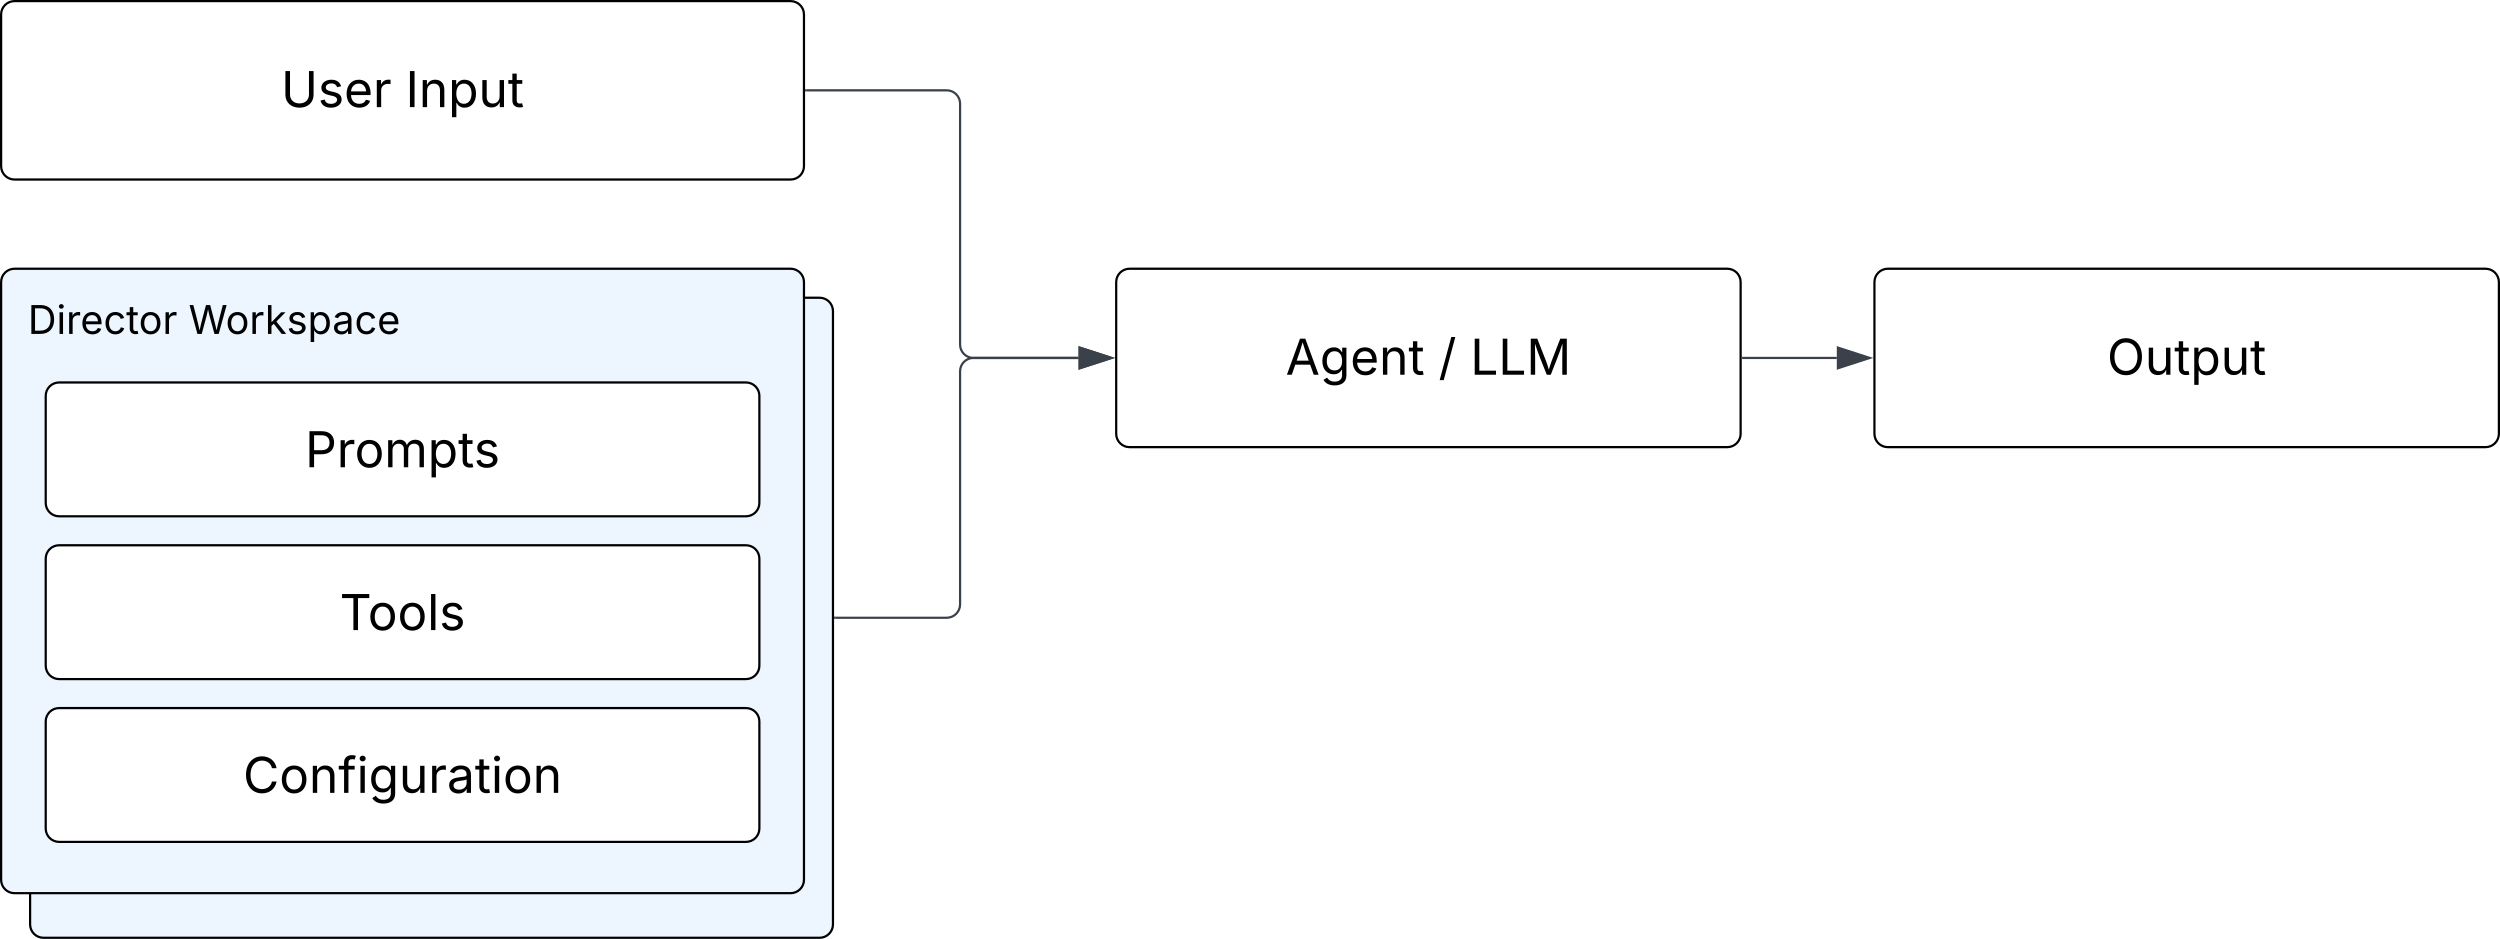
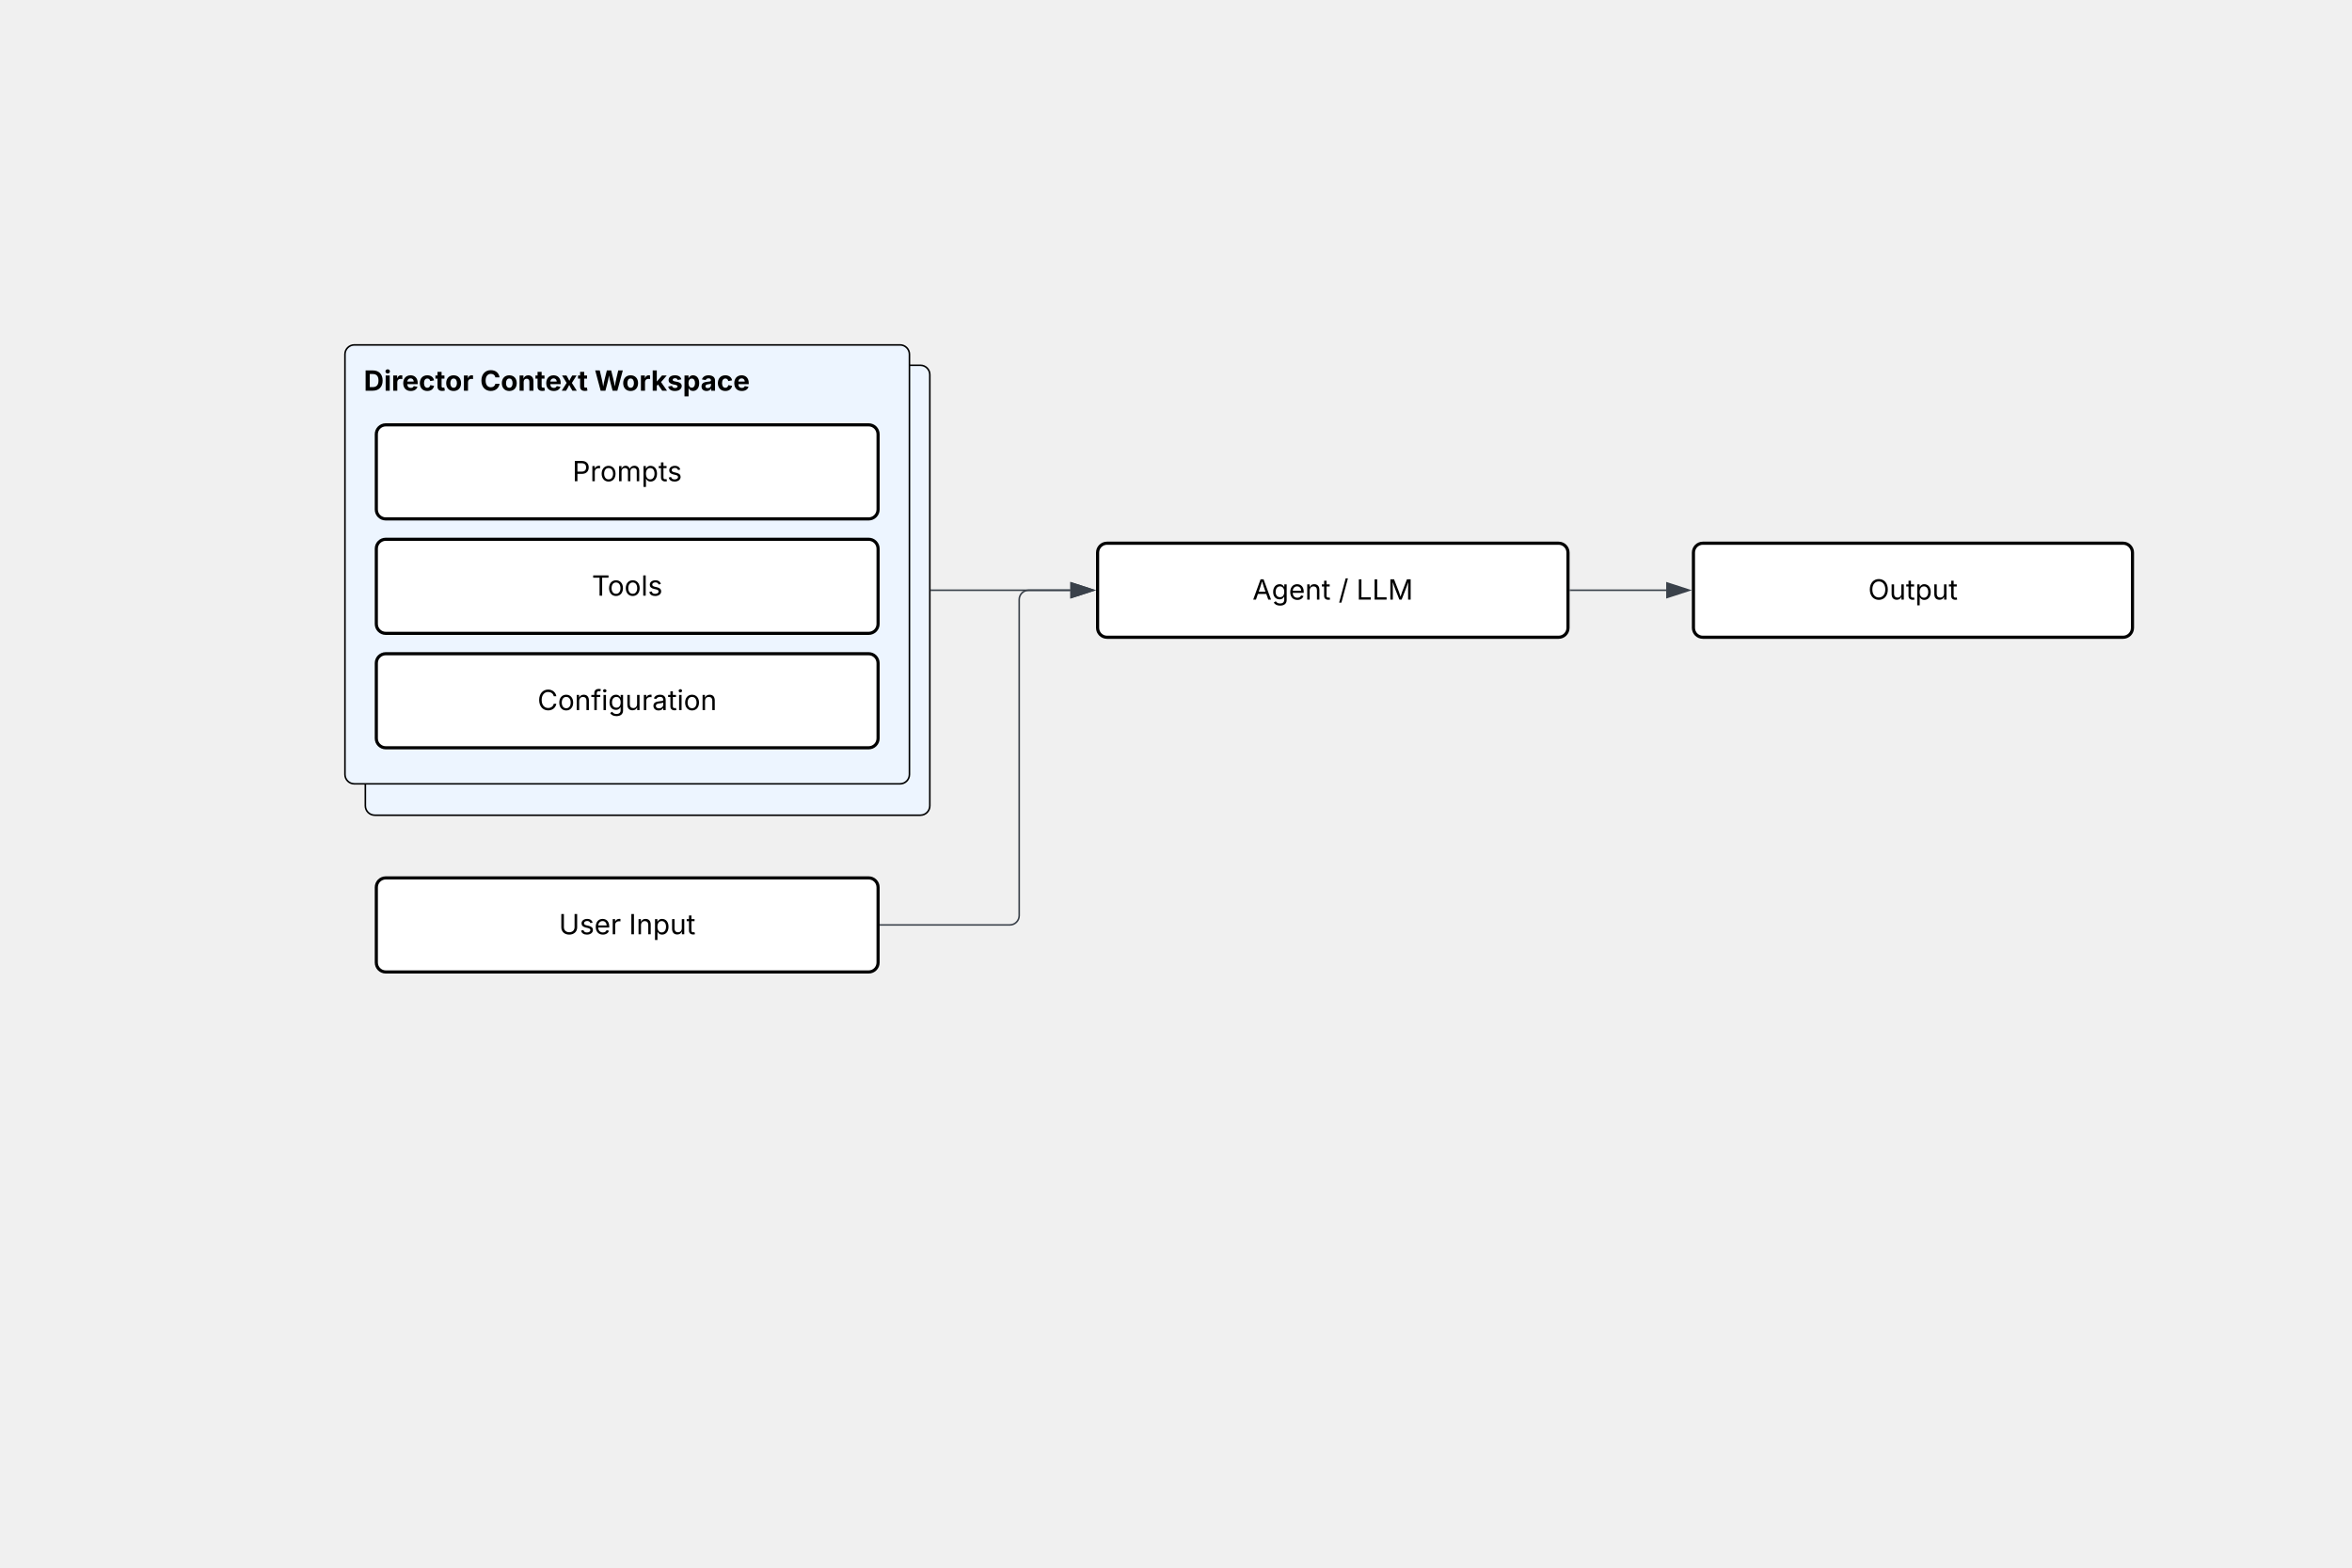
- <svg xmlns="http://www.w3.org/2000/svg" xmlns:ns1="lucid" xmlns:xlink="http://www.w3.org/1999/xlink" width="1121" height="421">
-   <g transform="translate(-1219.5 -599.5)" ns1:page-tab-id="0_0">
-     <path d="M1000 500h1500v1000H1000z" fill="#fff" />
+ <svg xmlns="http://www.w3.org/2000/svg" xmlns:ns1="lucid" xmlns:xlink="http://www.w3.org/1999/xlink" width="1500" height="1000">
+   <g transform="translate(-1000 -500)" ns1:page-tab-id="0_0">
    <path d="M1233 739a6 6 0 0 1 6-6h348a6 6 0 0 1 6 6v275a6 6 0 0 1-6 6h-348a6 6 0 0 1-6-6z" stroke="#000" fill="#edf5ff" />
-     <path d="M1720 726a6 6 0 0 1 6-6h268a6 6 0 0 1 6 6v68a6 6 0 0 1-6 6h-268a6 6 0 0 1-6-6z" stroke="#000" fill="#fff" />
-     <use xlink:href="#a" transform="matrix(1,0,0,1,1732,732) translate(63.98633 35.52778)" />
-     <use xlink:href="#b" transform="matrix(1,0,0,1,1732,732) translate(132.5519 35.52778)" />
-     <use xlink:href="#c" transform="matrix(1,0,0,1,1732,732) translate(146.8097 35.52778)" />
-     <path d="M1220 606a6 6 0 0 1 6-6h348a6 6 0 0 1 6 6v68a6 6 0 0 1-6 6h-348a6 6 0 0 1-6-6z" stroke="#000" fill="#fff" />
-     <use xlink:href="#d" transform="matrix(1,0,0,1,1232,612) translate(113.5241 35.52778)" />
-     <use xlink:href="#e" transform="matrix(1,0,0,1,1232,612) translate(169.3618 35.52778)" />
+     <path d="M1700 852.5a6 6 0 0 1 6-6h288a6 6 0 0 1 6 6v48a6 6 0 0 1-6 6h-288a6 6 0 0 1-6-6z" stroke="#000" stroke-width="2" fill="#fff" />
+     <use xlink:href="#a" transform="matrix(1,0,0,1,1712,858.5) translate(86.78906 23.97222)" />
+     <use xlink:href="#b" transform="matrix(1,0,0,1,1712,858.5) translate(141.6415 23.97222)" />
+     <use xlink:href="#c" transform="matrix(1,0,0,1,1712,858.5) translate(153.0477 23.97222)" />
+     <path d="M1240 1066a6 6 0 0 1 6-6h308a6 6 0 0 1 6 6v48a6 6 0 0 1-6 6h-308a6 6 0 0 1-6-6z" stroke="#000" stroke-width="2" fill="#fff" />
+     <use xlink:href="#d" transform="matrix(1,0,0,1,1252,1072) translate(104.4193 23.97222)" />
+     <use xlink:href="#e" transform="matrix(1,0,0,1,1252,1072) translate(149.0894 23.97222)" />
    <path d="M1220 726a6 6 0 0 1 6-6h348a6 6 0 0 1 6 6v268a6 6 0 0 1-6 6h-348a6 6 0 0 1-6-6z" stroke="#000" fill="#edf5ff" />
    <use xlink:href="#f" transform="matrix(1,0,0,1,1232,732) translate(0 17.22222)" />
-     <use xlink:href="#g" transform="matrix(1,0,0,1,1232,732) translate(72.04861 17.22222)" />
-     <path d="M1240 777a6 6 0 0 1 6-6h308a6 6 0 0 1 6 6v48a6 6 0 0 1-6 6h-308a6 6 0 0 1-6-6z" stroke="#000" fill="#fff" />
-     <use xlink:href="#h" transform="matrix(1,0,0,1,1252,783) translate(104.3151 26.02778)" />
-     <path d="M1240 850a6 6 0 0 1 6-6h308a6 6 0 0 1 6 6v48a6 6 0 0 1-6 6h-308a6 6 0 0 1-6-6z" stroke="#000" fill="#fff" />
-     <use xlink:href="#i" transform="matrix(1,0,0,1,1252,856) translate(119.8153 26.02778)" />
-     <path d="M1240 923a6 6 0 0 1 6-6h308a6 6 0 0 1 6 6v48a6 6 0 0 1-6 6h-308a6 6 0 0 1-6-6z" stroke="#000" fill="#fff" />
-     <use xlink:href="#j" transform="matrix(1,0,0,1,1252,929) translate(76.49392 26.02778)" />
-     <path d="M2060 726a6 6 0 0 1 6-6h268a6 6 0 0 1 6 6v68a6 6 0 0 1-6 6h-268a6 6 0 0 1-6-6z" stroke="#000" fill="#fff" />
-     <use xlink:href="#k" transform="matrix(1,0,0,1,2072,732) translate(92.29036 35.52778)" />
-     <path d="M1581 640h63a6 6 0 0 1 6 6v108a6 6 0 0 0 6 6h47.12" stroke="#3a414a" fill="none" />
-     <path d="M1581 640.48h-.5v-.96h.5z" stroke="#3a414a" stroke-width=".05" fill="#3a414a" />
-     <path d="M1717.88 760l-14.26 4.63v-9.26z" stroke="#3a414a" fill="#3a414a" />
-     <path d="M1594 876.5h50a6 6 0 0 0 6-6V766a6 6 0 0 1 6-6h47.12" stroke="#3a414a" fill="none" />
+     <use xlink:href="#g" transform="matrix(1,0,0,1,1232,732) translate(74.20139 17.22222)" />
+     <use xlink:href="#h" transform="matrix(1,0,0,1,1232,732) translate(147.1788 17.22222)" />
+     <path d="M1240 777a6 6 0 0 1 6-6h308a6 6 0 0 1 6 6v48a6 6 0 0 1-6 6h-308a6 6 0 0 1-6-6z" stroke="#000" stroke-width="2" fill="#fff" />
+     <use xlink:href="#i" transform="matrix(1,0,0,1,1252,783) translate(113.0521 23.97222)" />
+     <path d="M1240 850a6 6 0 0 1 6-6h308a6 6 0 0 1 6 6v48a6 6 0 0 1-6 6h-308a6 6 0 0 1-6-6z" stroke="#000" stroke-width="2" fill="#fff" />
+     <use xlink:href="#j" transform="matrix(1,0,0,1,1252,856) translate(125.4523 23.97222)" />
+     <path d="M1240 923a6 6 0 0 1 6-6h308a6 6 0 0 1 6 6v48a6 6 0 0 1-6 6h-308a6 6 0 0 1-6-6z" stroke="#000" stroke-width="2" fill="#fff" />
+     <use xlink:href="#k" transform="matrix(1,0,0,1,1252,929) translate(90.79514 23.97222)" />
+     <path d="M2080 852.5a6 6 0 0 1 6-6h268a6 6 0 0 1 6 6v48a6 6 0 0 1-6 6h-268a6 6 0 0 1-6-6z" stroke="#000" stroke-width="2" fill="#fff" />
+     <use xlink:href="#l" transform="matrix(1,0,0,1,2092,858.5) translate(99.43229 23.97222)" />
+     <path d="M1561.5 1090h82.5a6 6 0 0 0 6-6V882.5a6 6 0 0 1 6-6h26.62" stroke="#3a414a" fill="none" />
+     <path d="M1561.5 1090.47h-.5v-.94h.5z" stroke="#3a414a" stroke-width=".05" fill="#3a414a" />
+     <path d="M1697.38 876.5l-14.26 4.63v-9.26z" stroke="#3a414a" fill="#3a414a" />
+     <path d="M1594 876.5h88.62" stroke="#3a414a" fill="none" />
    <path d="M1594 876.98h-.5V876h.5z" stroke="#3a414a" stroke-width=".05" fill="#3a414a" />
-     <path d="M1717.88 760l-14.26 4.63v-9.26z" stroke="#3a414a" fill="#3a414a" />
-     <path d="M2001 760h42.12" stroke="#3a414a" fill="none" />
-     <path d="M2001 760.48h-.5v-.96h.5z" stroke="#3a414a" stroke-width=".05" fill="#3a414a" />
-     <path d="M2057.88 760l-14.26 4.63v-9.26z" stroke="#3a414a" fill="#3a414a" />
+     <path d="M1697.38 876.5l-14.26 4.63v-9.26z" stroke="#3a414a" fill="#3a414a" />
+     <path d="M2001.5 876.5h61.12" stroke="#3a414a" fill="none" />
+     <path d="M2001.5 876.98h-.5V876h.5z" stroke="#3a414a" stroke-width=".05" fill="#3a414a" />
+     <path d="M2077.38 876.5l-14.26 4.63v-9.26z" stroke="#3a414a" fill="#3a414a" />
    <defs>
-       <path d="M52 0l541-1490h220L1361 0h-200l-149-416H398L254 0H52zm404-582h497c-103-290-145-390-251-756-108 377-145 460-246 756" id="l" />
-       <path d="M611 442c-248 0-391-105-460-228l146-94c47 65 117 165 314 165 178 0 307-82 307-266v-224h-17C863-141 792-18 576-18c-268 0-472-195-472-546 0-346 197-568 476-568 216 0 288 133 326 193h17v-179h175V29c0 289-215 413-487 413zm-5-620c203 0 314-146 314-390 0-237-108-403-314-403-213 0-319 180-319 403 0 230 109 390 319 390" id="m" />
-       <path d="M628 24c-324 0-524-230-524-574 0-343 198-582 503-582 237 0 487 146 487 559v75H286c9 234 145 362 343 362 132 0 231-58 273-172l174 48C1024-91 857 24 628 24zM287-650h624c-17-190-120-322-304-322-192 0-309 151-320 322" id="n" />
-       <path d="M338-670V0H158v-1118h173l1 207c72-158 192-221 342-221 226 0 378 139 378 422V0H872v-695c0-172-96-275-252-275-161 0-282 109-282 300" id="o" />
-       <path d="M598-1118v154H368v674c0 100 37 144 132 144 23 0 62-6 92-12L629-6c-37 13-88 20-134 20-193 0-307-107-307-290v-688H20v-154h168v-266h180v266h230" id="p" />
+       <path d="M52 0l541-1490h220L1361 0h-200l-149-416H398L254 0H52zm404-582h497c-103-290-145-390-251-756-108 377-145 460-246 756" id="m" />
+       <path d="M611 442c-248 0-391-105-460-228l146-94c47 65 117 165 314 165 178 0 307-82 307-266v-224h-17C863-141 792-18 576-18c-268 0-472-195-472-546 0-346 197-568 476-568 216 0 288 133 326 193h17v-179h175V29c0 289-215 413-487 413zm-5-620c203 0 314-146 314-390 0-237-108-403-314-403-213 0-319 180-319 403 0 230 109 390 319 390" id="n" />
+       <path d="M628 24c-324 0-524-230-524-574 0-343 198-582 503-582 237 0 487 146 487 559v75H286c9 234 145 362 343 362 132 0 231-58 273-172l174 48C1024-91 857 24 628 24zM287-650h624c-17-190-120-322-304-322-192 0-309 151-320 322" id="o" />
+       <path d="M338-670V0H158v-1118h173l1 207c72-158 192-221 342-221 226 0 378 139 378 422V0H872v-695c0-172-96-275-252-275-161 0-282 109-282 300" id="p" />
+       <path d="M598-1118v154H368v674c0 100 37 144 132 144 23 0 62-6 92-12L629-6c-37 13-88 20-134 20-193 0-307-107-307-290v-688H20v-154h168v-266h180v266h230" id="q" />
      <g id="a">
-         <use transform="matrix(0.01085069,0,0,0.01085069,0,0)" xlink:href="#l" />
-         <use transform="matrix(0.01085069,0,0,0.01085069,15.33203,0)" xlink:href="#m" />
-         <use transform="matrix(0.01085069,0,0,0.01085069,28.9605,0)" xlink:href="#n" />
-         <use transform="matrix(0.01085069,0,0,0.01085069,41.91623,0)" xlink:href="#o" />
-         <use transform="matrix(0.01085069,0,0,0.01085069,55.04557,0)" xlink:href="#p" />
+         <use transform="matrix(0.008680556,0,0,0.008680556,0,0)" xlink:href="#m" />
+         <use transform="matrix(0.008680556,0,0,0.008680556,12.26562,0)" xlink:href="#n" />
+         <use transform="matrix(0.008680556,0,0,0.008680556,23.1684,0)" xlink:href="#o" />
+         <use transform="matrix(0.008680556,0,0,0.008680556,33.53299,0)" xlink:href="#p" />
+         <use transform="matrix(0.008680556,0,0,0.008680556,44.03646,0)" xlink:href="#q" />
      </g>
-       <path d="M692-1560L212 224H46l480-1784h166" id="q" />
-       <use transform="matrix(0.01085069,0,0,0.01085069,0,0)" xlink:href="#q" id="b" />
-       <path d="M180 0v-1490h190v1322h690V0H180" id="r" />
-       <path d="M180 0v-1490h270l367 940c28 72 75 218 110 339 35-117 81-264 110-339l362-940h271V0h-187c2-448-5-837 7-1287-157 497-311 829-483 1287H842C666-458 514-784 354-1284c12 438 5 843 7 1284H180" id="s" />
+       <path d="M692-1560L212 224H46l480-1784h166" id="r" />
+       <use transform="matrix(0.008680556,0,0,0.008680556,0,0)" xlink:href="#r" id="b" />
+       <path d="M180 0v-1490h190v1322h690V0H180" id="s" />
+       <path d="M180 0v-1490h270l367 940c28 72 75 218 110 339 35-117 81-264 110-339l362-940h271V0h-187c2-448-5-837 7-1287-157 497-311 829-483 1287H842C666-458 514-784 354-1284c12 438 5 843 7 1284H180" id="t" />
      <g id="c">
-         <use transform="matrix(0.01085069,0,0,0.01085069,0,0)" xlink:href="#r" />
-         <use transform="matrix(0.01085069,0,0,0.01085069,12.5651,0)" xlink:href="#r" />
-         <use transform="matrix(0.01085069,0,0,0.01085069,25.13021,0)" xlink:href="#s" />
+         <use transform="matrix(0.008680556,0,0,0.008680556,0,0)" xlink:href="#s" />
+         <use transform="matrix(0.008680556,0,0,0.008680556,10.05208,0)" xlink:href="#s" />
+         <use transform="matrix(0.008680556,0,0,0.008680556,20.10417,0)" xlink:href="#t" />
      </g>
-       <path d="M763 24c-353 0-583-224-583-531v-983h190v968c0 214 149 370 393 370 243 0 391-156 391-370v-968h190v983c0 307-230 531-581 531" id="t" />
-       <path d="M538 24C308 24 148-78 108-271l171-41c32 123 123 178 257 178 156 0 256-77 256-169 0-77-54-128-164-154l-186-44c-203-48-300-148-300-305 0-192 176-326 414-326 230 0 351 112 402 269l-163 42c-31-80-94-158-238-158-133 0-233 69-233 162 0 83 57 129 188 160l169 40c203 48 298 149 298 302 0 196-179 339-441 339" id="u" />
-       <path d="M158 0v-1118h174v172h12c41-113 157-188 290-188 26 0 70 2 91 3v181c-11-2-60-10-108-10-161 0-279 109-279 260V0H158" id="v" />
+       <path d="M763 24c-353 0-583-224-583-531v-983h190v968c0 214 149 370 393 370 243 0 391-156 391-370v-968h190v983c0 307-230 531-581 531" id="u" />
+       <path d="M538 24C308 24 148-78 108-271l171-41c32 123 123 178 257 178 156 0 256-77 256-169 0-77-54-128-164-154l-186-44c-203-48-300-148-300-305 0-192 176-326 414-326 230 0 351 112 402 269l-163 42c-31-80-94-158-238-158-133 0-233 69-233 162 0 83 57 129 188 160l169 40c203 48 298 149 298 302 0 196-179 339-441 339" id="v" />
+       <path d="M158 0v-1118h174v172h12c41-113 157-188 290-188 26 0 70 2 91 3v181c-11-2-60-10-108-10-161 0-279 109-279 260V0H158" id="w" />
      <g id="d">
-         <use transform="matrix(0.01085069,0,0,0.01085069,0,0)" xlink:href="#t" />
-         <use transform="matrix(0.01085069,0,0,0.01085069,16.53646,0)" xlink:href="#u" />
-         <use transform="matrix(0.01085069,0,0,0.01085069,28.26606,0)" xlink:href="#n" />
-         <use transform="matrix(0.01085069,0,0,0.01085069,41.22179,0)" xlink:href="#v" />
+         <use transform="matrix(0.008680556,0,0,0.008680556,0,0)" xlink:href="#u" />
+         <use transform="matrix(0.008680556,0,0,0.008680556,13.22917,0)" xlink:href="#v" />
+         <use transform="matrix(0.008680556,0,0,0.008680556,22.61285,0)" xlink:href="#o" />
+         <use transform="matrix(0.008680556,0,0,0.008680556,32.97743,0)" xlink:href="#w" />
      </g>
-       <path d="M370-1490V0H180v-1490h190" id="w" />
-       <path d="M158 418v-1536h174v179h20c37-59 106-193 324-193 279 0 474 222 474 576 0 356-194 580-473 580-213 0-288-135-325-197h-14v591H158zm492-555c209 0 317-186 317-421 0-232-105-413-317-413-206 0-314 166-314 413 0 249 111 421 314 421" id="x" />
-       <path d="M537 14c-226 0-379-139-379-422v-710h180v695c0 172 97 275 253 275 160 0 281-109 281-300v-670h181V0H879v-209C806-46 684 14 537 14" id="y" />
+       <path d="M370-1490V0H180v-1490h190" id="x" />
+       <path d="M158 418v-1536h174v179h20c37-59 106-193 324-193 279 0 474 222 474 576 0 356-194 580-473 580-213 0-288-135-325-197h-14v591H158zm492-555c209 0 317-186 317-421 0-232-105-413-317-413-206 0-314 166-314 413 0 249 111 421 314 421" id="y" />
+       <path d="M537 14c-226 0-379-139-379-422v-710h180v695c0 172 97 275 253 275 160 0 281-109 281-300v-670h181V0H879v-209C806-46 684 14 537 14" id="z" />
      <g id="e">
-         <use transform="matrix(0.01085069,0,0,0.01085069,0,0)" xlink:href="#w" />
-         <use transform="matrix(0.01085069,0,0,0.01085069,5.967882,0)" xlink:href="#o" />
-         <use transform="matrix(0.01085069,0,0,0.01085069,19.09722,0)" xlink:href="#x" />
-         <use transform="matrix(0.01085069,0,0,0.01085069,32.70399,0)" xlink:href="#y" />
-         <use transform="matrix(0.01085069,0,0,0.01085069,45.84418,0)" xlink:href="#p" />
+         <use transform="matrix(0.008680556,0,0,0.008680556,0,0)" xlink:href="#x" />
+         <use transform="matrix(0.008680556,0,0,0.008680556,4.774306,0)" xlink:href="#p" />
+         <use transform="matrix(0.008680556,0,0,0.008680556,15.27778,0)" xlink:href="#y" />
+         <use transform="matrix(0.008680556,0,0,0.008680556,26.16319,0)" xlink:href="#z" />
+         <use transform="matrix(0.008680556,0,0,0.008680556,36.67535,0)" xlink:href="#q" />
      </g>
-       <path d="M645 0H180v-1490h484c435 0 692 280 692 742 0 466-257 748-711 748zM370-168h263c363 0 539-218 539-580 0-358-176-574-521-574H370v1154" id="z" />
-       <path d="M158 0v-1118h180V0H158zm91-1301c-68 0-125-53-125-119s57-119 125-119c69 0 126 53 126 119s-57 119-126 119" id="A" />
-       <path d="M613 24c-304 0-509-231-509-576 0-350 205-580 509-580 216 0 392 114 453 309l-173 49c-33-115-133-197-280-197-223 0-326 196-326 419 0 220 103 415 326 415 150 0 252-85 285-206l172 49C1010-95 832 24 613 24" id="B" />
-       <path d="M613 24c-304 0-509-231-509-576 0-350 205-580 509-580 305 0 511 230 511 580 0 345-206 576-511 576zm0-161c226 0 329-195 329-415 0-222-103-419-329-419-223 0-326 196-326 419 0 220 103 415 326 415" id="C" />
+       <path d="M659 0H135v-1490h529c448 0 721 280 721 744 0 466-273 746-726 746zM440-263h204c287 0 437-148 437-483 0-333-150-481-435-481H440v964" id="A" />
+       <path d="M128 0v-1118h300V0H128zm150-1264c-91 0-165-68-165-154 0-85 74-154 165-154 90 0 165 69 165 154 0 86-75 154-165 154" id="B" />
+       <path d="M128 0v-1118h290v195h12c54-169 184-238 367-200v268c-27-8-86-15-130-15-138 0-239 95-239 234V0H128" id="C" />
+       <path d="M633 22C291 22 81-200 81-553c0-345 210-579 537-579 292 0 525 185 525 567v84H378c7 183 109 277 260 277 105 0 184-46 216-132l272 51C1071-99 893 22 633 22zM380-669h474c-15-146-94-237-233-237-143 0-229 99-241 237" id="D" />
+       <path d="M628 22C291 22 81-210 81-554c0-346 210-578 547-578 265 0 455 142 497 372l-279 52c-25-116-99-188-215-188-160 0-244 139-244 341 0 200 84 341 244 341 116 0 193-74 217-195l279 51C1085-123 896 22 628 22" id="E" />
+       <path d="M683-1118v229H474v562c0 71 29 104 102 104 23 0 73-7 95-13l43 225C647 9 580 16 520 16 296 16 174-96 174-301v-588H20v-229h154v-266h300v266h209" id="F" />
+       <path d="M628 22C291 22 81-210 81-554c0-346 210-578 547-578 336 0 547 232 547 578 0 344-211 576-547 576zm0-236c160 0 242-146 242-341 0-197-82-341-242-341S387-753 387-555c0 195 81 341 241 341" id="G" />
      <g id="f">
-         <use transform="matrix(0.008680556,0,0,0.008680556,0,0)" xlink:href="#z" />
-         <use transform="matrix(0.008680556,0,0,0.008680556,12.82986,0)" xlink:href="#A" />
-         <use transform="matrix(0.008680556,0,0,0.008680556,17.13542,0)" xlink:href="#v" />
-         <use transform="matrix(0.008680556,0,0,0.008680556,23.53299,0)" xlink:href="#n" />
-         <use transform="matrix(0.008680556,0,0,0.008680556,33.89757,0)" xlink:href="#B" />
-         <use transform="matrix(0.008680556,0,0,0.008680556,44.05382,0)" xlink:href="#p" />
-         <use transform="matrix(0.008680556,0,0,0.008680556,49.69618,0)" xlink:href="#C" />
-         <use transform="matrix(0.008680556,0,0,0.008680556,60.3559,0)" xlink:href="#v" />
+         <use transform="matrix(0.008680556,0,0,0.008680556,0,0)" xlink:href="#A" />
+         <use transform="matrix(0.008680556,0,0,0.008680556,12.83854,0)" xlink:href="#B" />
+         <use transform="matrix(0.008680556,0,0,0.008680556,17.65625,0)" xlink:href="#C" />
+         <use transform="matrix(0.008680556,0,0,0.008680556,24.46181,0)" xlink:href="#D" />
+         <use transform="matrix(0.008680556,0,0,0.008680556,35.05208,0)" xlink:href="#E" />
+         <use transform="matrix(0.008680556,0,0,0.008680556,45.51215,0)" xlink:href="#F" />
+         <use transform="matrix(0.008680556,0,0,0.008680556,51.84896,0)" xlink:href="#G" />
+         <use transform="matrix(0.008680556,0,0,0.008680556,62.75174,0)" xlink:href="#C" />
      </g>
-       <path d="M458 0L52-1490h194c108 439 233 855 324 1313 92-459 221-873 331-1313h216c110 438 234 854 330 1307 92-455 216-869 323-1307h196L1558 0h-221l-256-944c-26-95-50-200-73-331-22 122-44 223-73 331L680 0H458" id="D" />
-       <path d="M158 0v-1490h180v865h22l478-493h223L593-638 1096 0H865L456-523 338-412V0H158" id="E" />
-       <path d="M471 26C259 26 90-98 90-318c0-256 228-303 435-329 202-27 287-16 287-108 0-139-79-219-234-219-161 0-248 86-283 164l-173-57c86-203 278-265 451-265 150 0 419 46 419 395V0H815v-152h-12C765-73 660 26 471 26zm31-159c199 0 310-134 310-271v-155c-30 35-226 55-295 64-131 17-246 59-246 186 0 116 97 176 231 176" id="F" />
+       <path d="M786 20C389 20 94-260 94-744c0-487 299-766 692-766 339 0 597 194 641 529h-309c-28-162-156-258-326-258-233 0-388 179-388 495 0 323 157 493 387 493 170 0 298-97 328-259h309c-34 277-266 530-642 530" id="H" />
+       <path d="M428-647V0H128v-1118h283l4 231c63-156 176-245 348-245 232 0 384 159 384 421V0H847v-659c0-139-76-222-202-222-128 0-217 86-217 234" id="I" />
+       <path d="M42 0l360-574-338-544h324c72 124 151 261 209 394 58-134 140-271 215-394h318L785-570 1146 0H824c-79-136-169-280-234-425C528-278 439-134 360 0H42" id="J" />
      <g id="g">
-         <use transform="matrix(0.008680556,0,0,0.008680556,0,0)" xlink:href="#D" />
-         <use transform="matrix(0.008680556,0,0,0.008680556,16.61458,0)" xlink:href="#C" />
-         <use transform="matrix(0.008680556,0,0,0.008680556,27.27431,0)" xlink:href="#v" />
-         <use transform="matrix(0.008680556,0,0,0.008680556,34.24479,0)" xlink:href="#E" />
-         <use transform="matrix(0.008680556,0,0,0.008680556,44.00174,0)" xlink:href="#u" />
-         <use transform="matrix(0.008680556,0,0,0.008680556,53.38542,0)" xlink:href="#x" />
-         <use transform="matrix(0.008680556,0,0,0.008680556,64.44444,0)" xlink:href="#F" />
-         <use transform="matrix(0.008680556,0,0,0.008680556,74.42708,0)" xlink:href="#B" />
-         <use transform="matrix(0.008680556,0,0,0.008680556,84.58333,0)" xlink:href="#n" />
+         <use transform="matrix(0.008680556,0,0,0.008680556,0,0)" xlink:href="#H" />
+         <use transform="matrix(0.008680556,0,0,0.008680556,13.15104,0)" xlink:href="#G" />
+         <use transform="matrix(0.008680556,0,0,0.008680556,24.05382,0)" xlink:href="#I" />
+         <use transform="matrix(0.008680556,0,0,0.008680556,35.12153,0)" xlink:href="#F" />
+         <use transform="matrix(0.008680556,0,0,0.008680556,41.45833,0)" xlink:href="#D" />
+         <use transform="matrix(0.008680556,0,0,0.008680556,51.69271,0)" xlink:href="#J" />
+         <use transform="matrix(0.008680556,0,0,0.008680556,62.25694,0)" xlink:href="#F" />
      </g>
-       <path d="M180 0v-1490h510c348 0 508 209 508 474 0 266-160 477-507 477H370V0H180zm190-706h312c236 0 327-133 327-310 0-176-91-307-329-307H370v617" id="G" />
-       <path d="M158 0v-1118h175l1 205c55-151 181-225 313-225 147 0 245 90 285 228 53-141 190-228 352-228 194 0 352 125 352 384V0h-181v-749c0-161-105-225-225-225-151 0-243 103-243 244V0H807v-767c0-124-93-207-219-207-131 0-250 92-250 270V0H158" id="H" />
+       <path d="M449 0L49-1490h333c89 395 194 758 253 1185 65-426 176-790 269-1185h317c93 394 201 758 268 1181 60-425 164-788 253-1181h334L1675 0h-348c-90-376-204-711-266-1118C1004-714 886-373 798 0H449" id="K" />
+       <path d="M128 0v-1490h300v802h17l366-430h347L740-633 1179 0H826L514-456l-86 97V0H128" id="L" />
+       <path d="M572 22C302 22 117-98 78-306l279-48c29 105 101 156 224 156 114 0 185-48 185-115 0-118-228-130-337-155-215-49-322-150-322-317 0-215 187-347 470-347 265 0 424 116 466 298l-266 47c-24-76-87-130-196-130-98 0-174 46-174 113 0 56 38 95 144 117l201 40c216 44 320 143 320 302 0 220-207 367-500 367" id="M" />
+       <path d="M128 418v-1536h295v188h14c41-89 129-202 319-202 248 0 453 193 453 575 0 372-197 576-455 576-183 0-275-108-317-198h-9v597H128zm534-640c156 0 240-139 240-336 0-196-83-334-240-334-154 0-241 131-241 334 0 202 88 336 241 336" id="N" />
+       <path d="M440 22C227 22 68-92 68-313c0-250 202-322 422-343 195-21 271-24 271-105 0-95-63-149-175-149-116 0-187 57-211 129l-275-46c57-194 237-305 487-305 240 0 474 108 474 379V0H777v-155h-10C713-51 605 22 440 22zm85-211c140 0 238-93 238-211v-121c-37 26-156 42-222 51-111 16-185 59-185 149 0 87 70 132 169 132" id="O" />
      <g id="h">
-         <use transform="matrix(0.01085069,0,0,0.01085069,0,0)" xlink:href="#G" />
-         <use transform="matrix(0.01085069,0,0,0.01085069,14.19271,0)" xlink:href="#v" />
-         <use transform="matrix(0.01085069,0,0,0.01085069,22.18967,0)" xlink:href="#C" />
-         <use transform="matrix(0.01085069,0,0,0.01085069,35.51432,0)" xlink:href="#H" />
-         <use transform="matrix(0.01085069,0,0,0.01085069,54.98047,0)" xlink:href="#x" />
-         <use transform="matrix(0.01085069,0,0,0.01085069,68.58724,0)" xlink:href="#p" />
-         <use transform="matrix(0.01085069,0,0,0.01085069,75.64019,0)" xlink:href="#u" />
+         <use transform="matrix(0.008680556,0,0,0.008680556,0,0)" xlink:href="#K" />
+         <use transform="matrix(0.008680556,0,0,0.008680556,17.56076,0)" xlink:href="#G" />
+         <use transform="matrix(0.008680556,0,0,0.008680556,28.46354,0)" xlink:href="#C" />
+         <use transform="matrix(0.008680556,0,0,0.008680556,35.9809,0)" xlink:href="#L" />
+         <use transform="matrix(0.008680556,0,0,0.008680556,46.2934,0)" xlink:href="#M" />
+         <use transform="matrix(0.008680556,0,0,0.008680556,56.25,0)" xlink:href="#N" />
+         <use transform="matrix(0.008680556,0,0,0.008680556,67.63021,0)" xlink:href="#O" />
+         <use transform="matrix(0.008680556,0,0,0.008680556,77.95139,0)" xlink:href="#E" />
+         <use transform="matrix(0.008680556,0,0,0.008680556,88.41146,0)" xlink:href="#D" />
      </g>
-       <path d="M98-1322v-168h1126v168H757V0H567v-1322H98" id="I" />
-       <path d="M338-1490V0H158v-1490h180" id="J" />
+       <path d="M180 0v-1490h510c348 0 508 209 508 474 0 266-160 477-507 477H370V0H180zm190-706h312c236 0 327-133 327-310 0-176-91-307-329-307H370v617" id="P" />
+       <path d="M613 24c-304 0-509-231-509-576 0-350 205-580 509-580 305 0 511 230 511 580 0 345-206 576-511 576zm0-161c226 0 329-195 329-415 0-222-103-419-329-419-223 0-326 196-326 419 0 220 103 415 326 415" id="Q" />
+       <path d="M158 0v-1118h175l1 205c55-151 181-225 313-225 147 0 245 90 285 228 53-141 190-228 352-228 194 0 352 125 352 384V0h-181v-749c0-161-105-225-225-225-151 0-243 103-243 244V0H807v-767c0-124-93-207-219-207-131 0-250 92-250 270V0H158" id="R" />
      <g id="i">
-         <use transform="matrix(0.01085069,0,0,0.01085069,0,0)" xlink:href="#I" />
-         <use transform="matrix(0.01085069,0,0,0.01085069,12.60851,0)" xlink:href="#C" />
-         <use transform="matrix(0.01085069,0,0,0.01085069,25.93316,0)" xlink:href="#C" />
-         <use transform="matrix(0.01085069,0,0,0.01085069,39.25781,0)" xlink:href="#J" />
-         <use transform="matrix(0.01085069,0,0,0.01085069,44.63976,0)" xlink:href="#u" />
+         <use transform="matrix(0.008680556,0,0,0.008680556,0,0)" xlink:href="#P" />
+         <use transform="matrix(0.008680556,0,0,0.008680556,11.35417,0)" xlink:href="#w" />
+         <use transform="matrix(0.008680556,0,0,0.008680556,17.75174,0)" xlink:href="#Q" />
+         <use transform="matrix(0.008680556,0,0,0.008680556,28.41146,0)" xlink:href="#R" />
+         <use transform="matrix(0.008680556,0,0,0.008680556,43.98438,0)" xlink:href="#y" />
+         <use transform="matrix(0.008680556,0,0,0.008680556,54.86979,0)" xlink:href="#q" />
+         <use transform="matrix(0.008680556,0,0,0.008680556,60.51215,0)" xlink:href="#v" />
      </g>
-       <path d="M783 20c-382 0-661-292-661-764 0-473 279-766 661-766 302 0 548 182 601 489h-190c-42-204-217-313-411-313-268 0-476 208-476 590 0 381 209 588 476 588 195 0 369-110 411-313h190c-52 303-296 489-601 489" id="K" />
-       <path d="M678-1118v154H420V0H240v-964H20v-154h220v-149c0-194 155-293 318-293 85 0 141 18 168 30l-50 154c-19-6-47-17-97-17-111 0-159 58-159 166v109h258" id="L" />
+       <path d="M98-1322v-168h1126v168H757V0H567v-1322H98" id="S" />
+       <path d="M338-1490V0H158v-1490h180" id="T" />
      <g id="j">
-         <use transform="matrix(0.01085069,0,0,0.01085069,0,0)" xlink:href="#K" />
-         <use transform="matrix(0.01085069,0,0,0.01085069,16.23264,0)" xlink:href="#C" />
-         <use transform="matrix(0.01085069,0,0,0.01085069,29.55729,0)" xlink:href="#o" />
-         <use transform="matrix(0.01085069,0,0,0.01085069,42.68663,0)" xlink:href="#L" />
-         <use transform="matrix(0.01085069,0,0,0.01085069,50.91146,0)" xlink:href="#A" />
-         <use transform="matrix(0.01085069,0,0,0.01085069,56.2934,0)" xlink:href="#m" />
-         <use transform="matrix(0.01085069,0,0,0.01085069,69.92188,0)" xlink:href="#y" />
-         <use transform="matrix(0.01085069,0,0,0.01085069,83.06207,0)" xlink:href="#v" />
-         <use transform="matrix(0.01085069,0,0,0.01085069,91.42795,0)" xlink:href="#F" />
-         <use transform="matrix(0.01085069,0,0,0.01085069,103.9063,0)" xlink:href="#p" />
-         <use transform="matrix(0.01085069,0,0,0.01085069,111.1762,0)" xlink:href="#A" />
-         <use transform="matrix(0.01085069,0,0,0.01085069,116.5582,0)" xlink:href="#C" />
-         <use transform="matrix(0.01085069,0,0,0.01085069,129.8828,0)" xlink:href="#o" />
+         <use transform="matrix(0.008680556,0,0,0.008680556,0,0)" xlink:href="#S" />
+         <use transform="matrix(0.008680556,0,0,0.008680556,10.08681,0)" xlink:href="#Q" />
+         <use transform="matrix(0.008680556,0,0,0.008680556,20.74653,0)" xlink:href="#Q" />
+         <use transform="matrix(0.008680556,0,0,0.008680556,31.40625,0)" xlink:href="#T" />
+         <use transform="matrix(0.008680556,0,0,0.008680556,35.71181,0)" xlink:href="#v" />
      </g>
-       <path d="M784 20c-382 0-662-292-662-764 0-473 280-766 662-766s660 293 660 766c0 472-278 764-660 764zm0-176c266 0 475-207 475-588 0-383-209-590-475-590-268 0-477 208-477 590 0 380 209 588 477 588" id="M" />
+       <path d="M783 20c-382 0-661-292-661-764 0-473 279-766 661-766 302 0 548 182 601 489h-190c-42-204-217-313-411-313-268 0-476 208-476 590 0 381 209 588 476 588 195 0 369-110 411-313h190c-52 303-296 489-601 489" id="U" />
+       <path d="M678-1118v154H420V0H240v-964H20v-154h220v-149c0-194 155-293 318-293 85 0 141 18 168 30l-50 154c-19-6-47-17-97-17-111 0-159 58-159 166v109h258" id="V" />
+       <path d="M158 0v-1118h180V0H158zm91-1301c-68 0-125-53-125-119s57-119 125-119c69 0 126 53 126 119s-57 119-126 119" id="W" />
+       <path d="M471 26C259 26 90-98 90-318c0-256 228-303 435-329 202-27 287-16 287-108 0-139-79-219-234-219-161 0-248 86-283 164l-173-57c86-203 278-265 451-265 150 0 419 46 419 395V0H815v-152h-12C765-73 660 26 471 26zm31-159c199 0 310-134 310-271v-155c-30 35-226 55-295 64-131 17-246 59-246 186 0 116 97 176 231 176" id="X" />
      <g id="k">
-         <use transform="matrix(0.01085069,0,0,0.01085069,0,0)" xlink:href="#M" />
-         <use transform="matrix(0.01085069,0,0,0.01085069,16.99219,0)" xlink:href="#y" />
-         <use transform="matrix(0.01085069,0,0,0.01085069,30.13238,0)" xlink:href="#p" />
-         <use transform="matrix(0.01085069,0,0,0.01085069,37.40234,0)" xlink:href="#x" />
-         <use transform="matrix(0.01085069,0,0,0.01085069,51.00911,0)" xlink:href="#y" />
-         <use transform="matrix(0.01085069,0,0,0.01085069,64.14931,0)" xlink:href="#p" />
+         <use transform="matrix(0.008680556,0,0,0.008680556,0,0)" xlink:href="#U" />
+         <use transform="matrix(0.008680556,0,0,0.008680556,12.98611,0)" xlink:href="#Q" />
+         <use transform="matrix(0.008680556,0,0,0.008680556,23.64583,0)" xlink:href="#p" />
+         <use transform="matrix(0.008680556,0,0,0.008680556,34.14931,0)" xlink:href="#V" />
+         <use transform="matrix(0.008680556,0,0,0.008680556,40.72917,0)" xlink:href="#W" />
+         <use transform="matrix(0.008680556,0,0,0.008680556,45.03472,0)" xlink:href="#n" />
+         <use transform="matrix(0.008680556,0,0,0.008680556,55.9375,0)" xlink:href="#z" />
+         <use transform="matrix(0.008680556,0,0,0.008680556,66.44965,0)" xlink:href="#w" />
+         <use transform="matrix(0.008680556,0,0,0.008680556,73.14236,0)" xlink:href="#X" />
+         <use transform="matrix(0.008680556,0,0,0.008680556,83.125,0)" xlink:href="#q" />
+         <use transform="matrix(0.008680556,0,0,0.008680556,88.94097,0)" xlink:href="#W" />
+         <use transform="matrix(0.008680556,0,0,0.008680556,93.24653,0)" xlink:href="#Q" />
+         <use transform="matrix(0.008680556,0,0,0.008680556,103.9063,0)" xlink:href="#p" />
+       </g>
+       <path d="M784 20c-382 0-662-292-662-764 0-473 280-766 662-766s660 293 660 766c0 472-278 764-660 764zm0-176c266 0 475-207 475-588 0-383-209-590-475-590-268 0-477 208-477 590 0 380 209 588 477 588" id="Y" />
+       <g id="l">
+         <use transform="matrix(0.008680556,0,0,0.008680556,0,0)" xlink:href="#Y" />
+         <use transform="matrix(0.008680556,0,0,0.008680556,13.59375,0)" xlink:href="#z" />
+         <use transform="matrix(0.008680556,0,0,0.008680556,24.1059,0)" xlink:href="#q" />
+         <use transform="matrix(0.008680556,0,0,0.008680556,29.92188,0)" xlink:href="#y" />
+         <use transform="matrix(0.008680556,0,0,0.008680556,40.80729,0)" xlink:href="#z" />
+         <use transform="matrix(0.008680556,0,0,0.008680556,51.31944,0)" xlink:href="#q" />
      </g>
    </defs>
  </g>
</svg>
